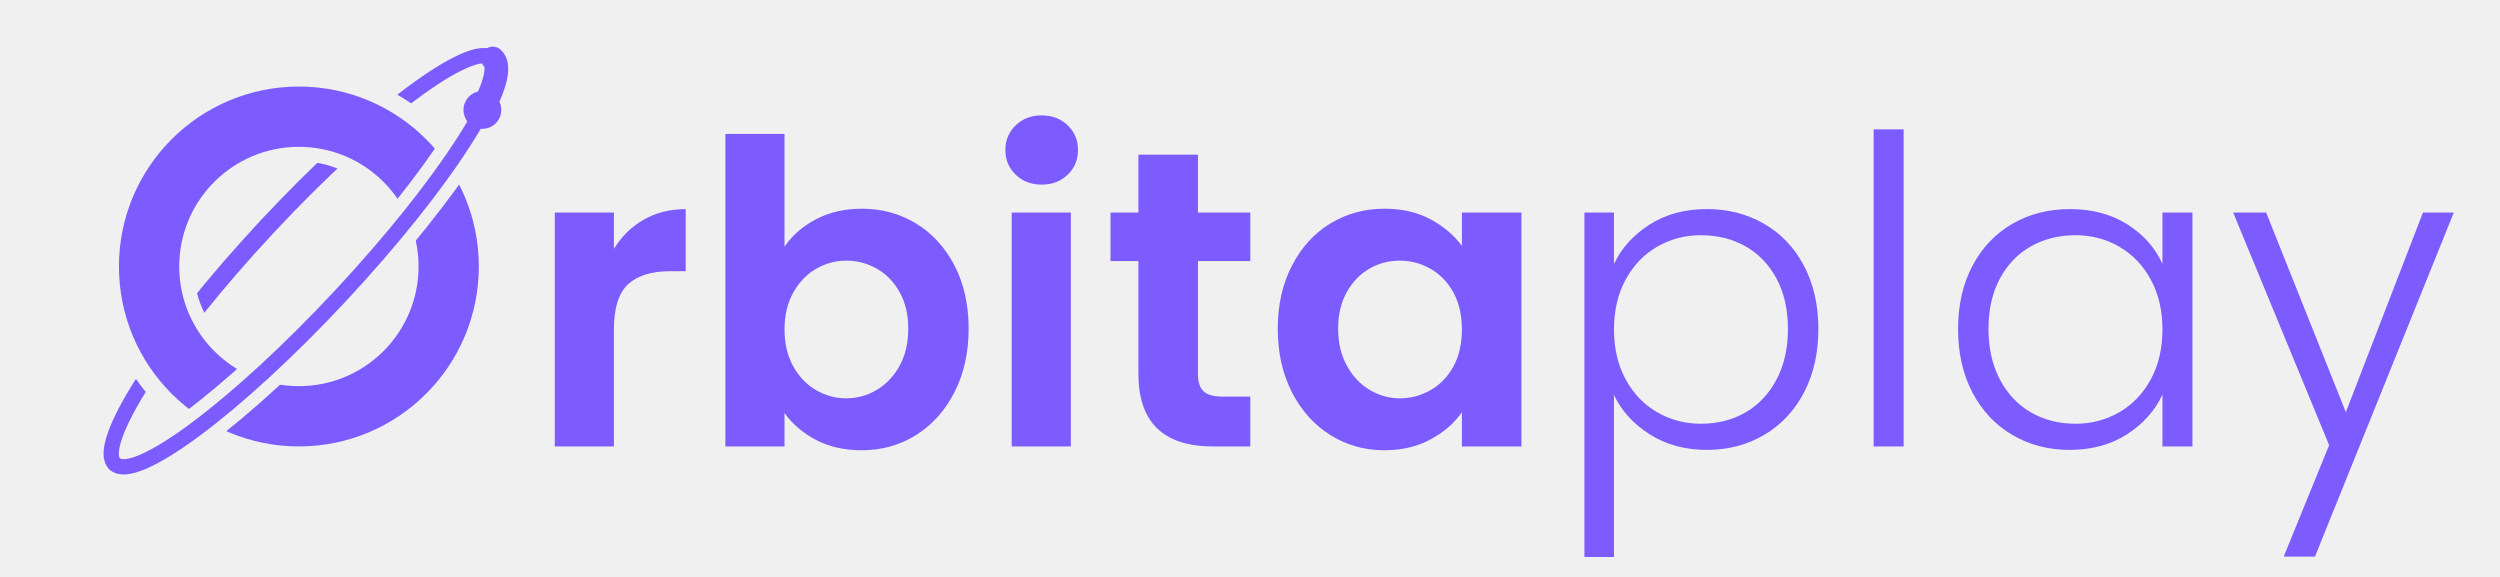
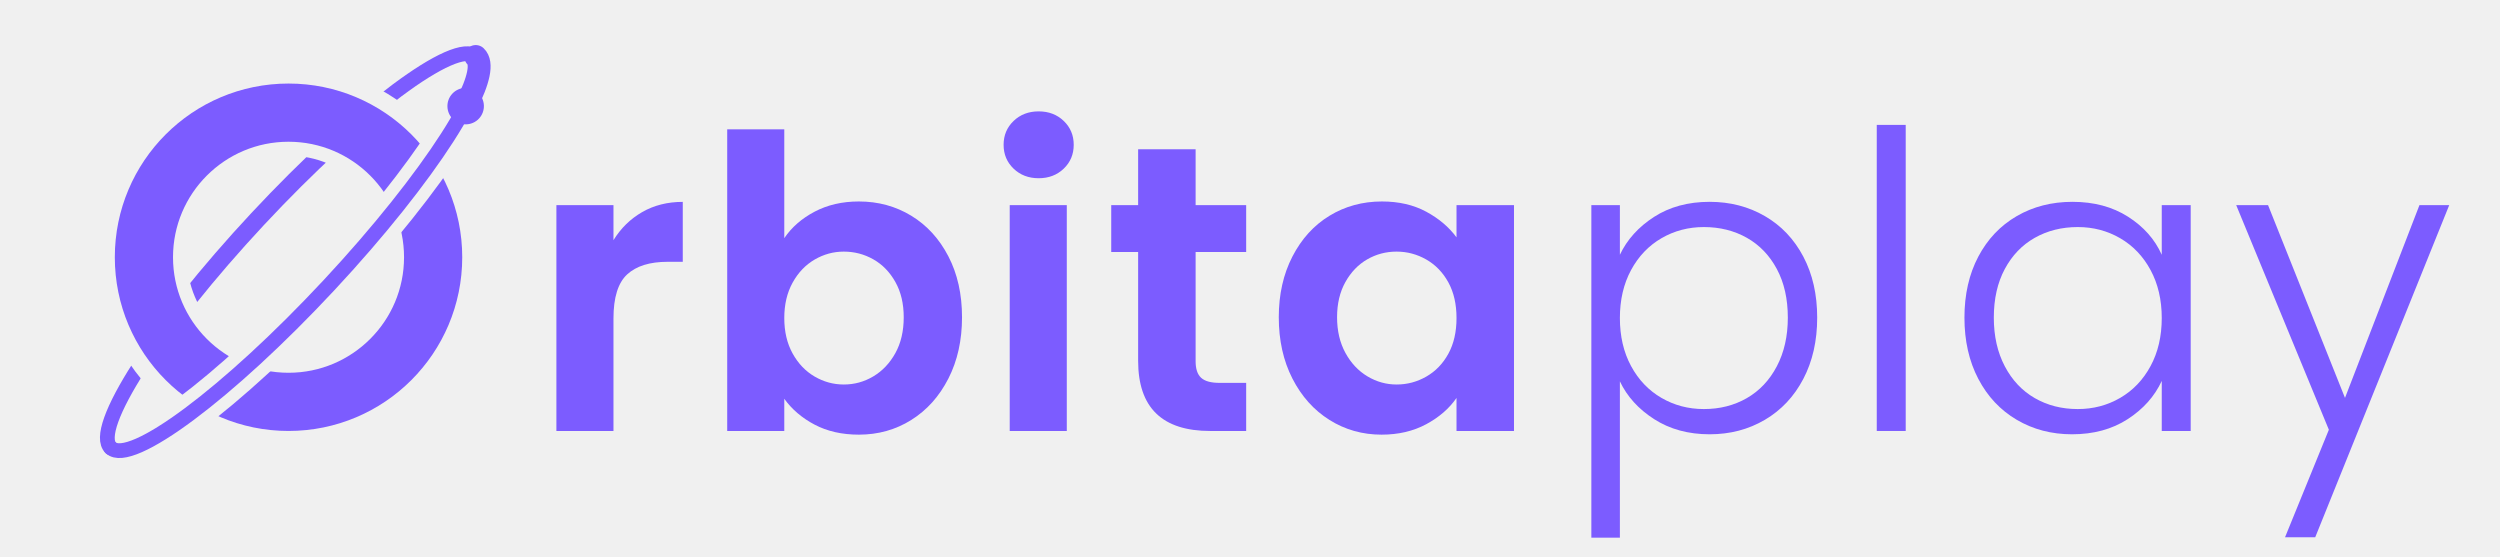
- <svg xmlns="http://www.w3.org/2000/svg" viewBox="-330.4 -240.4 6945.8 1600.8">
+ <svg xmlns="http://www.w3.org/2000/svg" viewBox="-330.4 -240.4 7195.2 1600.8">
  <defs>
    <mask id="cflvio" maskUnits="userSpaceOnUse" x="-3000" y="-3000" width="12000" height="7000">
      <rect x="-3000" y="-3000" width="12000" height="7000" fill="#fff" />
      <path transform="translate(500.0 500.0) rotate(-47) translate(20.0 0)" d="M-770.0 0 A770.0 140.0 0 0 0 770.0 0" fill="none" stroke="#000" stroke-width="112.5" />
    </mask>
    <mask id="outlvio" maskUnits="userSpaceOnUse" x="-3000" y="-3000" width="12000" height="7000">
      <rect x="-3000" y="-3000" width="12000" height="7000" fill="#fff" />
      <circle cx="500.0" cy="500.0" r="550.0" fill="#000" />
    </mask>
    <clipPath id="holelvio">
      <circle cx="500.0" cy="500.0" r="292.5" />
    </clipPath>
  </defs>
  <circle cx="500.0" cy="500.0" r="416.2" fill="none" stroke="#7C5CFF" stroke-width="167.5" mask="url(#cflvio)" />
  <g mask="url(#outlvio)">
    <path transform="translate(500.0 500.0) rotate(-47) translate(20.0 0)" d="M-770.0 0 A770.0 140.0 0 0 1 770.0 0" fill="none" stroke="#7C5CFF" stroke-width="42.5" stroke-linecap="round" />
  </g>
  <g clip-path="url(#holelvio)">
    <path transform="translate(500.0 500.0) rotate(-47) translate(20.0 0)" d="M-770.0 0 A770.0 140.0 0 0 1 770.0 0" fill="none" stroke="#7C5CFF" stroke-width="50.0" />
  </g>
  <g transform="translate(500.0 500.0) rotate(-47) translate(20.0 0)">
    <path d="M-770.0 0 A770.0 140.0 0 0 0 770.0 0" fill="none" stroke="#7C5CFF" stroke-width="42.5" stroke-linecap="round" />
    <path d="M645.8 76.2 A770.0 140.0 0 0 0 770.0 0" fill="none" stroke="#7C5CFF" stroke-width="65.9" stroke-linecap="round" />
    <circle cx="645.8" cy="76.2" r="52.5" fill="#7C5CFF" />
  </g>
  <g fill="#7C5CFF" color="#7C5CFF">
-     <path d="M1574.675 340.614V513.087H1531.264Q1453.827 513.087 1414.522 549.458Q1375.217 585.83 1375.217 676.173V1000.0H1210.957V350.0H1375.217V450.903Q1406.895 399.278 1457.933 369.946Q1508.971 340.614 1574.675 340.614Z" />
+     <path d="M1634.675 340.614V513.087H1591.264Q1513.827 513.087 1474.522 549.458Q1435.217 585.83 1435.217 676.173V1000.0H1270.957V350.0H1435.217V450.903Q1466.895 399.278 1517.933 369.946Q1568.971 340.614 1634.675 340.614Z" />
  </g>
  <g fill="#7C5CFF" color="#7C5CFF">
-     <path d="M2063.935 339.44Q2147.238 339.44 2214.702 380.505Q2282.166 421.57 2321.471 497.247Q2360.776 572.924 2360.776 672.653Q2360.776 772.383 2321.471 849.233Q2282.166 926.083 2214.702 968.321Q2147.238 1010.56 2063.935 1010.56Q1991.191 1010.56 1936.634 981.814Q1882.076 953.069 1849.224 907.31V1000.0H1684.964V131.769H1849.224V445.036Q1880.903 398.105 1936.634 368.773Q1992.365 339.44 2063.935 339.44ZM2020.523 483.755Q1975.939 483.755 1936.634 506.634Q1897.329 529.513 1873.276 572.924Q1849.224 616.336 1849.224 675.0Q1849.224 733.664 1873.276 777.076Q1897.329 820.487 1936.634 843.366Q1975.939 866.245 2020.523 866.245Q2066.282 866.245 2105.587 842.78Q2144.892 819.314 2168.944 775.903Q2192.996 732.491 2192.996 672.653Q2192.996 613.989 2168.944 571.164Q2144.892 528.339 2105.587 506.047Q2066.282 483.755 2020.523 483.755Z" />
+     <path d="M2141.534 339.44Q2224.838 339.44 2292.301 380.505Q2359.765 421.57 2399.07 497.247Q2438.375 572.924 2438.375 672.653Q2438.375 772.383 2399.07 849.233Q2359.765 926.083 2292.301 968.321Q2224.838 1010.56 2141.534 1010.56Q2068.791 1010.56 2014.233 981.814Q1959.675 953.069 1926.823 907.31V1000.0H1762.563V131.769H1926.823V445.036Q1958.502 398.105 2014.233 368.773Q2069.964 339.44 2141.534 339.44ZM2098.123 483.755Q2053.538 483.755 2014.233 506.634Q1974.928 529.513 1950.875 572.924Q1926.823 616.336 1926.823 675.0Q1926.823 733.664 1950.875 777.076Q1974.928 820.487 2014.233 843.366Q2053.538 866.245 2098.123 866.245Q2143.881 866.245 2183.186 842.78Q2222.491 819.314 2246.543 775.903Q2270.596 732.491 2270.596 672.653Q2270.596 613.989 2246.543 571.164Q2222.491 528.339 2183.186 506.047Q2143.881 483.755 2098.123 483.755Z" />
  </g>
  <g fill="#7C5CFF" color="#7C5CFF">
-     <path d="M2462.852 176.354Q2462.852 135.289 2491.597 107.717Q2520.343 80.144 2563.755 80.144Q2607.166 80.144 2635.912 107.717Q2664.657 135.289 2664.657 176.354Q2664.657 217.419 2635.912 244.991Q2607.166 272.563 2563.755 272.563Q2520.343 272.563 2491.597 244.991Q2462.852 217.419 2462.852 176.354ZM2644.711 350.0V1000.0H2480.451V350.0Z" />
+     <path d="M2558.051 176.354Q2558.051 135.289 2586.796 107.717Q2615.542 80.144 2658.953 80.144Q2702.365 80.144 2731.11 107.717Q2759.856 135.289 2759.856 176.354Q2759.856 217.419 2731.11 244.991Q2702.365 272.563 2658.953 272.563Q2615.542 272.563 2586.796 244.991Q2558.051 217.419 2558.051 176.354ZM2739.91 350.0V1000.0H2575.65V350.0Z" />
  </g>
  <g fill="#7C5CFF" color="#7C5CFF">
-     <path d="M2997.87 484.928V799.368Q2997.87 832.22 3013.709 846.886Q3029.549 861.552 3067.094 861.552H3143.357V1000.0H3040.108Q2832.437 1000.0 2832.437 798.195V484.928H2755V350.0H2832.437V189.26H2997.87V350.0H3143.357V484.928Z" />
+     <path d="M3110.668 484.928V799.368Q3110.668 832.22 3126.507 846.886Q3142.347 861.552 3179.892 861.552H3256.155V1000.0H3152.906Q2945.235 1000.0 2945.235 798.195V484.928H2867.798V350.0H2945.235V189.26H3110.668V350.0H3256.155V484.928Z" />
  </g>
  <g fill="#7C5CFF" color="#7C5CFF">
-     <path d="M3516.462 339.44Q3589.206 339.44 3643.764 368.773Q3698.321 398.105 3731.173 442.69V350.0H3896.606V1000.0H3731.173V904.964Q3699.495 950.722 3643.764 980.641Q3588.032 1010.56 3515.289 1010.56Q3433.159 1010.56 3365.695 968.321Q3298.231 926.083 3258.926 849.233Q3219.621 772.383 3219.621 672.653Q3219.621 574.097 3258.926 497.834Q3298.231 421.57 3365.695 380.505Q3433.159 339.44 3516.462 339.44ZM3558.7 483.755Q3512.942 483.755 3474.224 506.047Q3435.505 528.339 3411.453 571.164Q3387.401 613.989 3387.401 672.653Q3387.401 731.318 3411.453 775.316Q3435.505 819.314 3474.81 842.78Q3514.116 866.245 3558.7 866.245Q3604.458 866.245 3644.35 843.366Q3684.242 820.487 3707.708 777.662Q3731.173 734.838 3731.173 675.0Q3731.173 615.162 3707.708 572.338Q3684.242 529.513 3644.35 506.634Q3604.458 483.755 3558.7 483.755Z" />
+     <path d="M3646.859 339.44Q3719.603 339.44 3774.161 368.773Q3828.718 398.105 3861.57 442.69V350.0H4027.004V1000.0H3861.57V904.964Q3829.892 950.722 3774.161 980.641Q3718.43 1010.56 3645.686 1010.56Q3563.556 1010.56 3496.092 968.321Q3428.628 926.083 3389.323 849.233Q3350.018 772.383 3350.018 672.653Q3350.018 574.097 3389.323 497.834Q3428.628 421.57 3496.092 380.505Q3563.556 339.44 3646.859 339.44ZM3689.097 483.755Q3643.339 483.755 3604.621 506.047Q3565.903 528.339 3541.85 571.164Q3517.798 613.989 3517.798 672.653Q3517.798 731.318 3541.85 775.316Q3565.903 819.314 3605.208 842.78Q3644.513 866.245 3689.097 866.245Q3734.856 866.245 3774.747 843.366Q3814.639 820.487 3838.105 777.662Q3861.57 734.838 3861.57 675.0Q3861.57 615.162 3838.105 572.338Q3814.639 529.513 3774.747 506.634Q3734.856 483.755 3689.097 483.755Z" />
  </g>
  <g fill="#7C5CFF" color="#7C5CFF">
-     <path d="M4412.104 340.476Q4500.199 340.476 4571.033 381.548Q4641.866 422.619 4681.747 498.214Q4721.628 573.81 4721.628 673.81Q4721.628 773.81 4681.747 850.0Q4641.866 926.19 4571.033 967.857Q4500.199 1009.524 4412.104 1009.524Q4320.438 1009.524 4252.58 966.071Q4184.723 922.619 4153.771 857.143V1307.143H4071.628V350.0H4153.771V492.857Q4184.723 427.381 4251.985 383.929Q4319.247 340.476 4412.104 340.476ZM4395.438 413.095Q4328.771 413.095 4273.414 445.238Q4218.057 477.381 4185.914 536.905Q4153.771 596.429 4153.771 675.0Q4153.771 753.571 4185.914 813.095Q4218.057 872.619 4273.414 904.762Q4328.771 936.905 4395.438 936.905Q4464.485 936.905 4519.247 905.357Q4574.009 873.81 4605.557 813.69Q4637.104 753.571 4637.104 673.81Q4637.104 592.857 4605.557 533.929Q4574.009 475.0 4519.247 444.048Q4464.485 413.095 4395.438 413.095Z" />
+     <path d="M4590.101 340.476Q4678.196 340.476 4749.029 381.548Q4819.862 422.619 4859.743 498.214Q4899.624 573.81 4899.624 673.81Q4899.624 773.81 4859.743 850.0Q4819.862 926.19 4749.029 967.857Q4678.196 1009.524 4590.101 1009.524Q4498.434 1009.524 4430.577 966.071Q4362.72 922.619 4331.767 857.143V1307.143H4249.624V350.0H4331.767V492.857Q4362.72 427.381 4429.982 383.929Q4497.243 340.476 4590.101 340.476ZM4573.434 413.095Q4506.767 413.095 4451.41 445.238Q4396.053 477.381 4363.91 536.905Q4331.767 596.429 4331.767 675.0Q4331.767 753.571 4363.91 813.095Q4396.053 872.619 4451.41 904.762Q4506.767 936.905 4573.434 936.905Q4642.482 936.905 4697.243 905.357Q4752.005 873.81 4783.553 813.69Q4815.101 753.571 4815.101 673.81Q4815.101 592.857 4783.553 533.929Q4752.005 475.0 4697.243 444.048Q4642.482 413.095 4573.434 413.095Z" />
  </g>
  <g fill="#7C5CFF" color="#7C5CFF">
-     <path d="M4958.533 119.048V1000.0H4875.199V119.048Z" />
+     <path d="M5154.386 119.048V1000.0H5071.053V119.048Z" />
  </g>
  <g fill="#7C5CFF" color="#7C5CFF">
-     <path d="M5420.438 340.476Q5513.295 340.476 5580.557 383.333Q5647.818 426.19 5677.58 492.857V350.0H5760.914V1000.0H5677.58V855.952Q5646.628 922.619 5579.366 966.071Q5512.104 1009.524 5419.247 1009.524Q5331.152 1009.524 5260.318 967.857Q5189.485 926.19 5149.604 850.0Q5109.723 773.81 5109.723 673.81Q5109.723 573.81 5149.604 498.214Q5189.485 422.619 5260.318 381.548Q5331.152 340.476 5420.438 340.476ZM5435.914 413.095Q5366.866 413.095 5312.104 444.048Q5257.342 475.0 5225.795 533.929Q5194.247 592.857 5194.247 673.81Q5194.247 753.571 5225.795 813.69Q5257.342 873.81 5312.104 905.357Q5366.866 936.905 5435.914 936.905Q5502.58 936.905 5557.938 904.762Q5613.295 872.619 5645.438 813.095Q5677.58 753.571 5677.58 675.0Q5677.58 596.429 5645.438 536.905Q5613.295 477.381 5557.938 445.238Q5502.58 413.095 5435.914 413.095Z" />
+     <path d="M5634.148 340.476Q5727.005 340.476 5794.267 383.333Q5861.529 426.19 5891.291 492.857V350.0H5974.624V1000.0H5891.291V855.952Q5860.339 922.619 5793.077 966.071Q5725.815 1009.524 5632.958 1009.524Q5544.862 1009.524 5474.029 967.857Q5403.196 926.19 5363.315 850.0Q5323.434 773.81 5323.434 673.81Q5323.434 573.81 5363.315 498.214Q5403.196 422.619 5474.029 381.548Q5544.862 340.476 5634.148 340.476ZM5649.624 413.095Q5580.577 413.095 5525.815 444.048Q5471.053 475.0 5439.505 533.929Q5407.958 592.857 5407.958 673.81Q5407.958 753.571 5439.505 813.69Q5471.053 873.81 5525.815 905.357Q5580.577 936.905 5649.624 936.905Q5716.291 936.905 5771.648 904.762Q5827.005 872.619 5859.148 813.095Q5891.291 753.571 5891.291 675.0Q5891.291 596.429 5859.148 536.905Q5827.005 477.381 5771.648 445.238Q5716.291 413.095 5649.624 413.095Z" />
  </g>
  <g fill="#7C5CFF" color="#7C5CFF">
-     <path d="M6487.104 350.0 6101.39 1305.952H6014.485L6140.676 996.429L5874.009 350.0H5965.676L6187.104 904.762L6401.39 350.0Z" />
+     <path d="M6718.672 350.0 6332.958 1305.952H6246.053L6372.243 996.429L6105.577 350.0H6197.243L6418.672 904.762L6632.958 350.0Z" />
  </g>
</svg>
